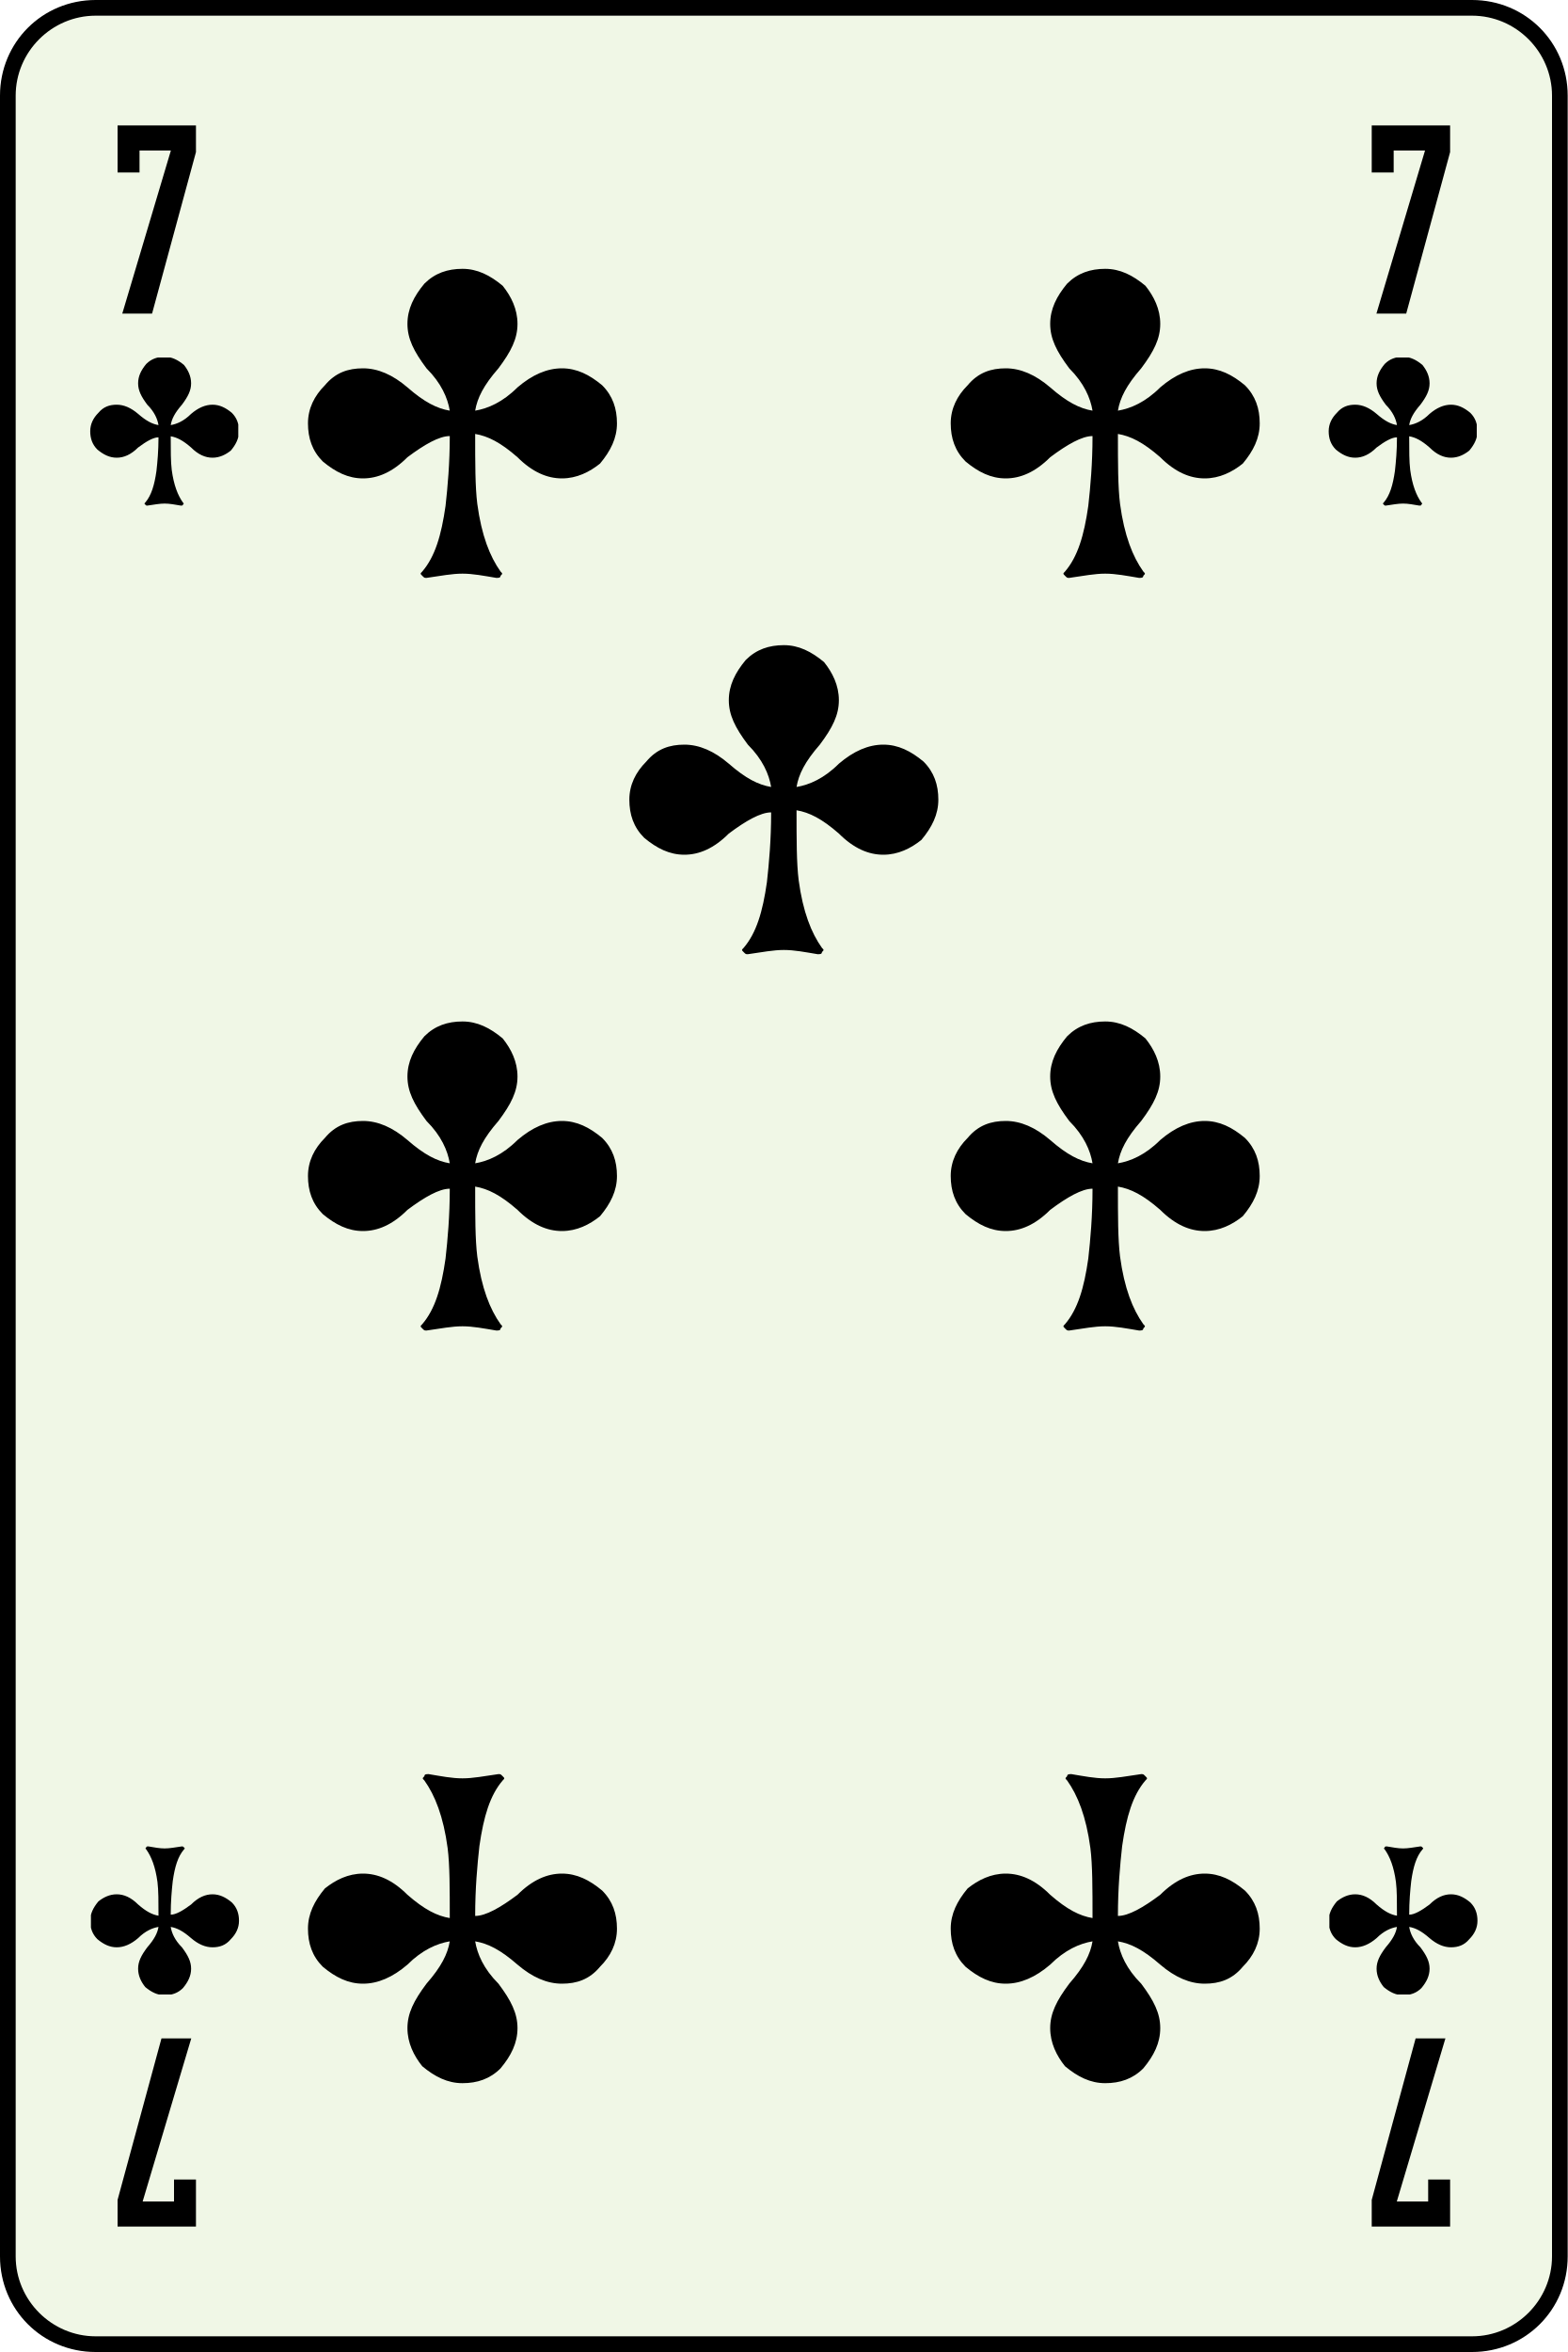
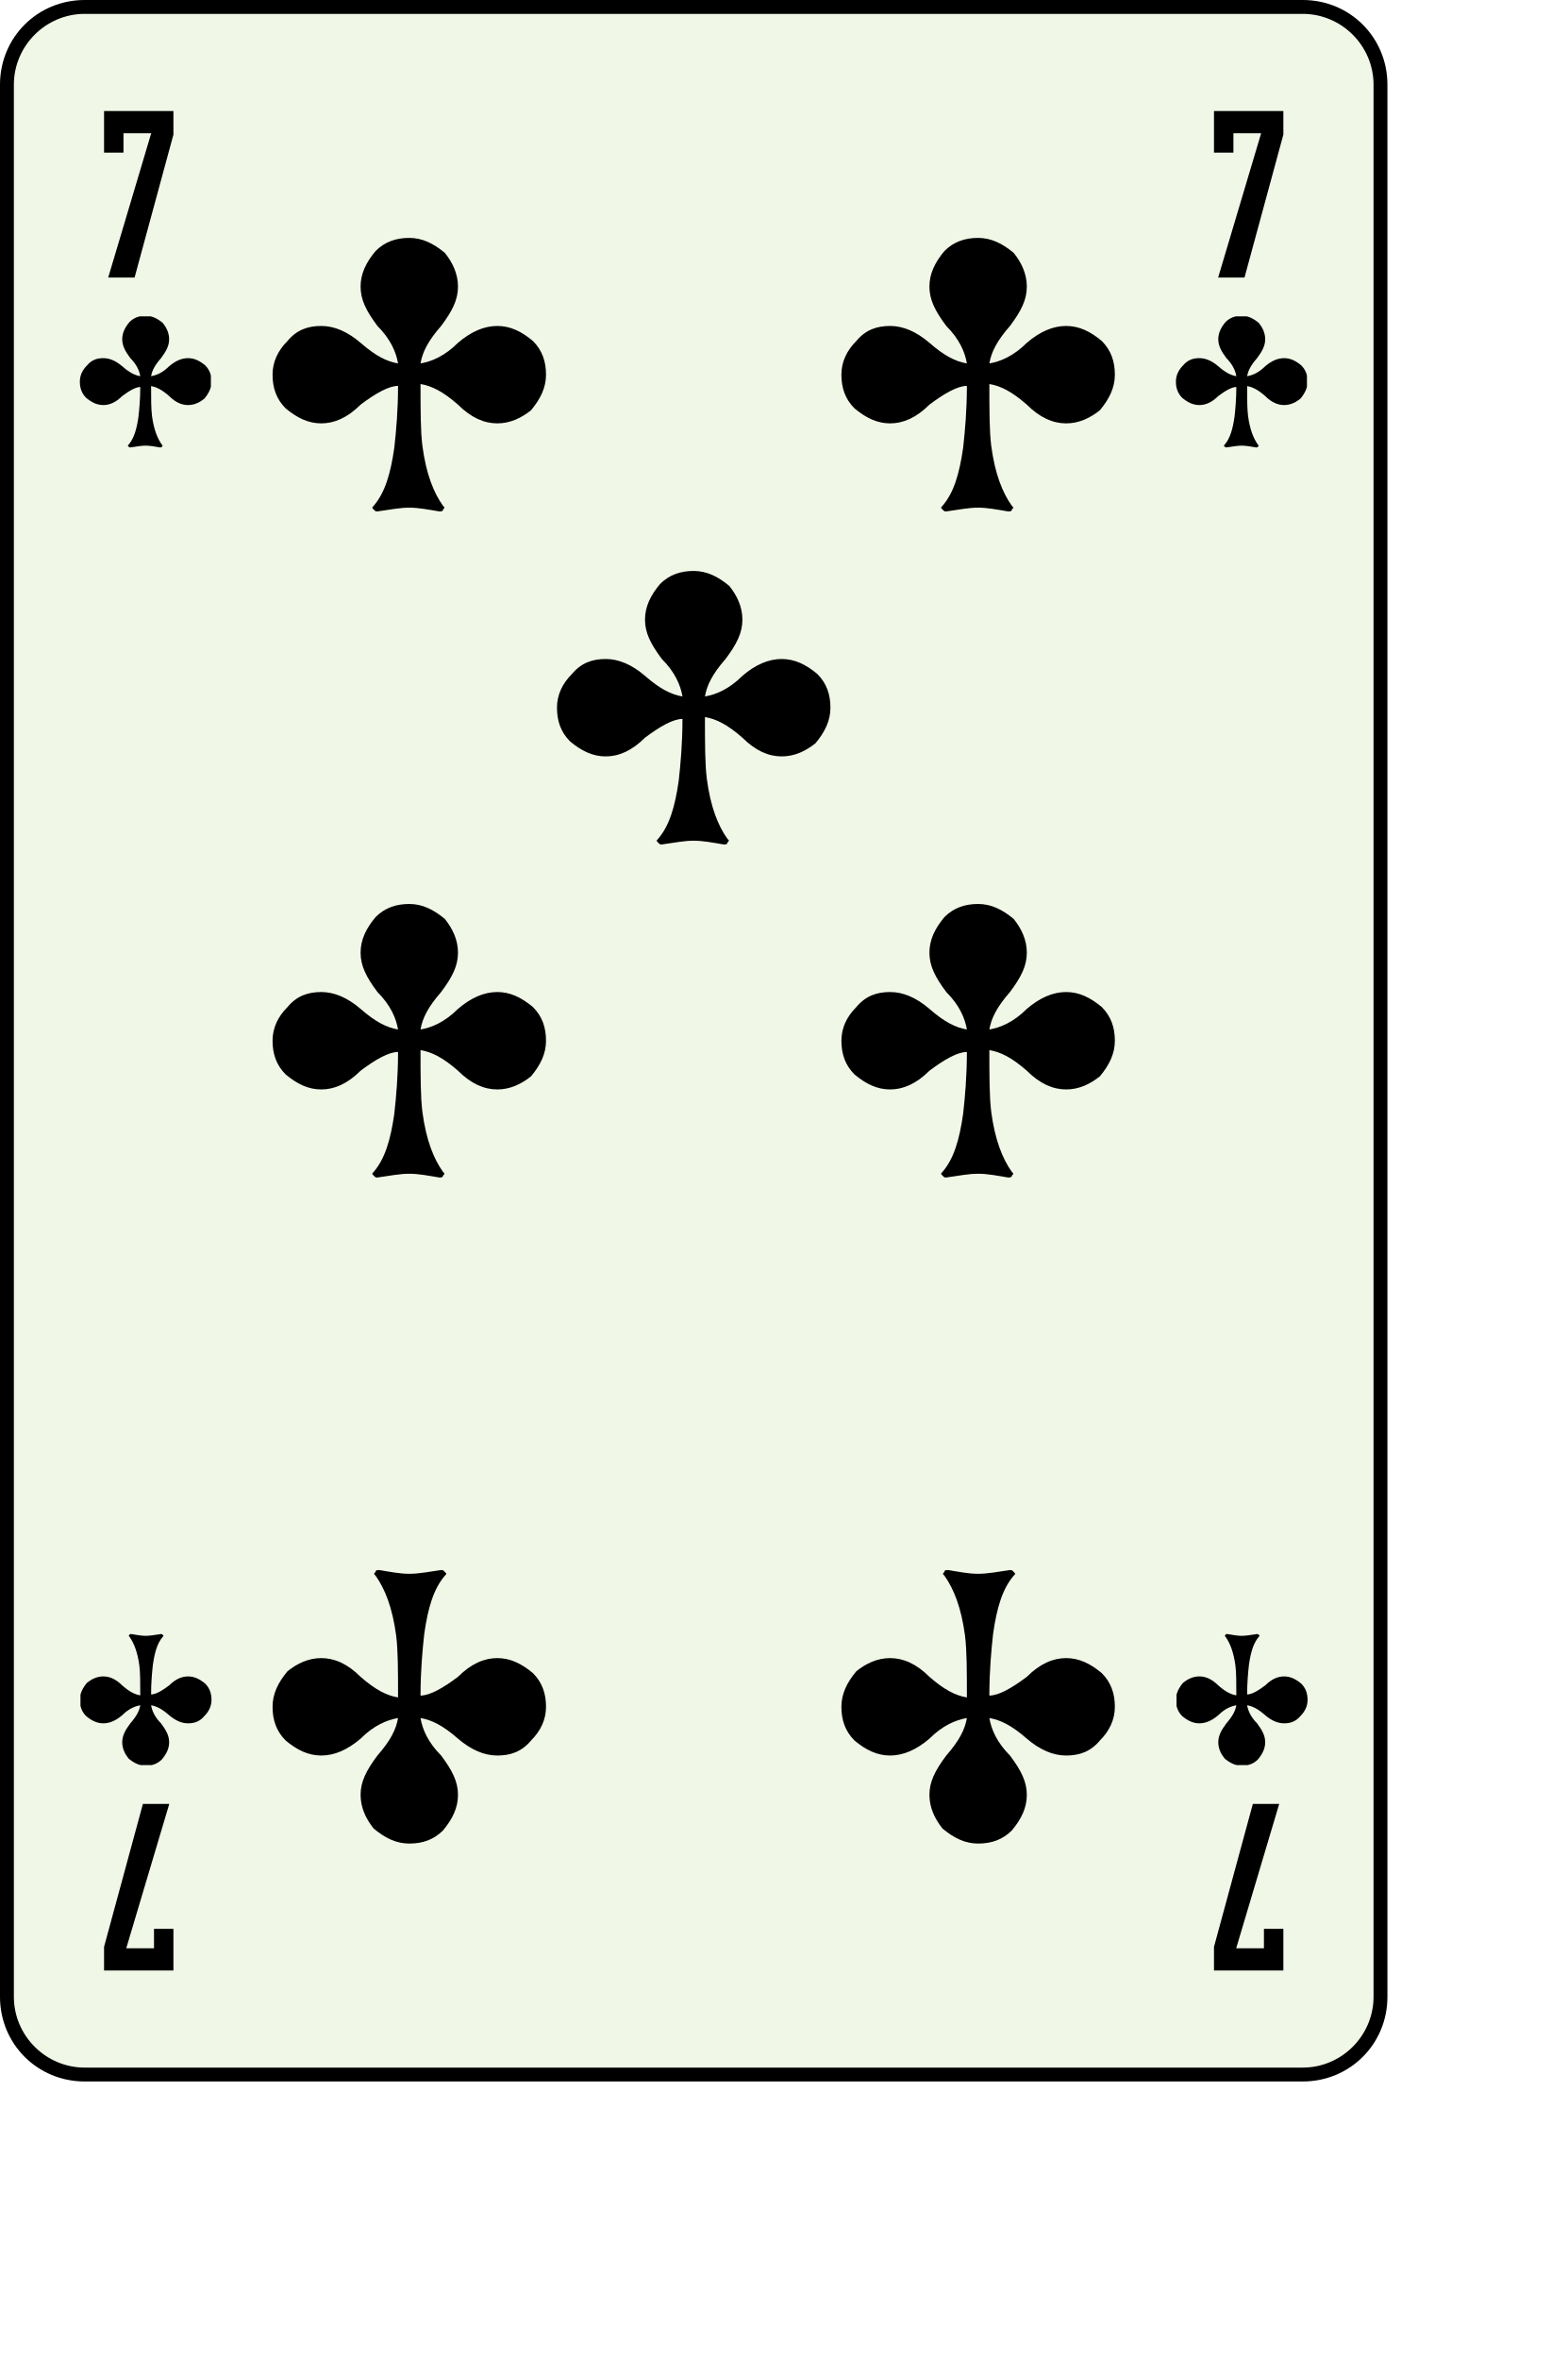
- <svg xmlns="http://www.w3.org/2000/svg" xmlns:xlink="http://www.w3.org/1999/xlink" viewBox="0 0 100 150" enable-background="new 0 0 100 150">
+ <svg xmlns="http://www.w3.org/2000/svg" xmlns:xlink="http://www.w3.org/1999/xlink" width="113" height="170">
  <symbol id="d" viewBox="-2.5 -6 5.1 12">
    <path fill-rule="evenodd" clip-rule="evenodd" d="M-2.5 6h5v-1.7l-2.8-10.3h-1.9l3.1 10.4h-2v-1.4h-1.4z" />
  </symbol>
  <symbol id="a" viewBox="-7.3 -7.3 14.6 14.6">
    <path fill-rule="evenodd" clip-rule="evenodd" d="M1.7 2.6c-.7-.8-1-1.4-1.1-2 .6.1 1.3.4 2 1.1.7.6 1.4.9 2.1.9.7 0 1.3-.3 1.9-.8.5-.5.7-1.1.7-1.8s-.3-1.3-.8-1.9c-.5-.4-1.1-.7-1.8-.7s-1.4.3-2.1 1c-.8.7-1.4 1-2 1.1 0-1.4 0-2.5.1-3.3.2-1.5.6-2.5 1.1-3.2.1-.1.1-.1 0-.2 0-.1-.1-.1-.2-.1-.6.1-1.1.2-1.6.2s-1-.1-1.7-.2c-.1 0-.1 0-.2.1s-.1.1 0 .2c.6.7.9 1.7 1.1 3.1.1.9.2 2 .2 3.3-.5 0-1.2-.4-2-1-.7-.7-1.4-1-2.1-1-.7 0-1.3.3-1.9.8-.5.5-.7 1.1-.7 1.8s.3 1.3.8 1.8c.5.6 1.1.8 1.8.8s1.4-.3 2.1-.9c.8-.7 1.4-1 2-1.1-.1.6-.4 1.3-1.1 2-.6.8-.9 1.4-.9 2.1 0 .7.3 1.3.8 1.9.5.5 1.1.7 1.8.7s1.3-.3 1.9-.8c.4-.5.7-1.1.7-1.8s-.3-1.3-.9-2.1z" />
  </symbol>
  <symbol id="c" viewBox="-4.8 -4.8 9.5 9.5">
    <use xlink:href="#a" width="14.6" height="14.6" x="-7.3" y="-7.3" transform="scale(.65)" overflow="visible" />
  </symbol>
  <symbol viewBox="-7 -7.5 14.1 14.9">
    <path fill-rule="evenodd" clip-rule="evenodd" fill="#008C00" d="M5.9-2.9c-.8-.7-1.7-1-2.8-1-.9 0-1.7.3-2.4.9h-.1c.1-1.9.5-3.2 1.2-4.1.1-.1.1-.1 0-.2 0-.1-.1-.1-.2-.1-.6.1-1.1.1-1.6.1s-1-.1-1.7-.2c-.1 0-.2 0-.2.1-.1.1-.1.1 0 .2.7.8 1.1 2.2 1.3 4.1h-.1c-.7-.6-1.5-.9-2.4-.9-1.1 0-2 .4-2.8 1.1-.7.7-1.1 1.5-1.1 2.5 0 1.3.8 2.6 2.5 4.1.9.8 2.4 2 4.3 3.6 0 .1.1.2.2.2s.2 0 .3-.1c.8-.8 2.2-2 4.3-3.6 1.6-1.5 2.4-2.9 2.4-4.2 0-1-.4-1.8-1.1-2.5z" />
  </symbol>
  <symbol viewBox="-6.9 -6.4 13.9 12.9">
    <path fill-rule="evenodd" clip-rule="evenodd" fill="#D52222" d="M0 4.1c.2.7.5 1.2 1.1 1.7.6.5 1.3.7 2.1.7 1 0 1.9-.3 2.7-1 .7-.7 1.1-1.6 1.1-2.6 0-1.6-.8-3.2-2.4-5-.1-.2-1.6-1.6-4.4-4.2 0-.1-.1-.1-.2-.1s-.2 0-.2.1c-2.8 2.6-4.3 4-4.3 4.1-1.6 1.8-2.4 3.5-2.4 5 0 1 .4 1.8 1.1 2.6.7.7 1.6 1 2.7 1 .8 0 1.4-.2 2-.7.6-.4.9-1 1.1-1.6z" />
  </symbol>
  <symbol id="b" viewBox="-50 -75 100 150">
    <path fill="#F0F7E6" d="M-43.9-75c-3.1 0-6.1 3-6.1 6.1v137.8c0 3.1 3 5.1 6.1 5.1h87.8c3.1 0 5.1-2 5.1-5.1v-137.8c0-3.1-2-6.1-5.1-6.1h-87.8z" />
    <path d="M43.9 74c2.8 0 5.1-2.3 5.1-5.1v-137.8c0-2.8-2.3-5.1-5.1-5.1h-87.8c-2.8 0-5.1 2.3-5.1 5.1v137.8c0 2.8 2.3 5.1 5.1 5.1h87.8m0 1h-87.8c-3.4 0-6.1-2.7-6.1-6.1v-137.8c0-3.4 2.7-6.1 6.1-6.1h87.8c3.4 0 6.1 2.7 6.1 6.1v137.8c0 3.4-2.7 6.1-6.1 6.1z" />
  </symbol>
  <symbol viewBox="-7.6 -7.6 15.2 15.2">
    <path fill-rule="evenodd" clip-rule="evenodd" fill="#FFA001" d="M7.4-.3c-1.4-.9-2.7-2-3.9-3.2-1.2-1.2-2.3-2.5-3.2-3.9 0-.1-.2-.2-.3-.2-.1 0-.2.1-.3.2-.9 1.4-2 2.7-3.2 3.9-1.2 1.2-2.5 2.3-3.9 3.2-.1.1-.2.2-.2.3 0 .1.1.3.2.3 1.4.9 2.7 2 3.9 3.2 1.2 1.2 2.3 2.5 3.2 3.9.1.1.2.2.3.2.1 0 .3-.1.3-.2.9-1.4 2-2.7 3.2-3.9 1.2-1.2 2.5-2.3 3.9-3.2.1 0 .2-.2.2-.3 0-.1-.1-.2-.2-.3z" />
  </symbol>
  <use xlink:href="#b" width="100" height="150" x="-50" y="-75" transform="matrix(1 0 0 -1 50 75)" overflow="visible" />
  <g>
    <g>
      <use xlink:href="#c" width="9.5" height="9.5" x="-4.8" y="-4.8" transform="matrix(-1 0 0 1 89.5 122.5)" overflow="visible" />
      <use xlink:href="#c" width="9.5" height="9.5" x="-4.8" y="-4.8" transform="matrix(-1 0 0 1 10.5 122.5)" overflow="visible" />
      <use xlink:href="#c" width="9.5" height="9.5" x="-4.8" y="-4.8" transform="matrix(1 0 0 -1 89.5 27.5)" overflow="visible" />
      <use xlink:href="#c" width="9.5" height="9.5" x="-4.8" y="-4.8" transform="matrix(1 0 0 -1 10.5 27.5)" overflow="visible" />
      <use xlink:href="#d" width="5.1" height="12" x="-2.5" y="-6" transform="matrix(-1 0 0 1 90 136)" overflow="visible" />
      <use xlink:href="#d" width="5.1" height="12" x="-2.5" y="-6" transform="matrix(-1 0 0 1 10 136)" overflow="visible" />
      <use xlink:href="#d" width="5.1" height="12" x="-2.5" y="-6" transform="matrix(1 0 0 -1 90 14)" overflow="visible" />
      <use xlink:href="#d" width="5.1" height="12" x="-2.5" y="-6" transform="matrix(1 0 0 -1 10 14)" overflow="visible" />
      <use xlink:href="#a" width="14.6" height="14.6" x="-7.3" y="-7.3" transform="matrix(-1.35 0 0 1.35 70.5 123)" overflow="visible" />
      <use xlink:href="#a" width="14.6" height="14.6" x="-7.3" y="-7.3" transform="matrix(-1.35 0 0 1.35 29.5 123)" overflow="visible" />
      <use xlink:href="#a" width="14.6" height="14.6" x="-7.3" y="-7.3" transform="matrix(1.35 0 0 -1.35 70.5 75)" overflow="visible" />
      <use xlink:href="#a" width="14.6" height="14.6" x="-7.3" y="-7.3" transform="matrix(1.35 0 0 -1.35 29.5 75)" overflow="visible" />
      <use xlink:href="#a" width="14.6" height="14.6" x="-7.3" y="-7.3" transform="matrix(1.35 0 0 -1.35 50 51)" overflow="visible" />
      <use xlink:href="#a" width="14.6" height="14.6" x="-7.3" y="-7.3" transform="matrix(1.35 0 0 -1.35 70.5 27)" overflow="visible" />
      <use xlink:href="#a" width="14.6" height="14.6" x="-7.3" y="-7.3" transform="matrix(1.35 0 0 -1.35 29.5 27)" overflow="visible" />
    </g>
  </g>
</svg>
